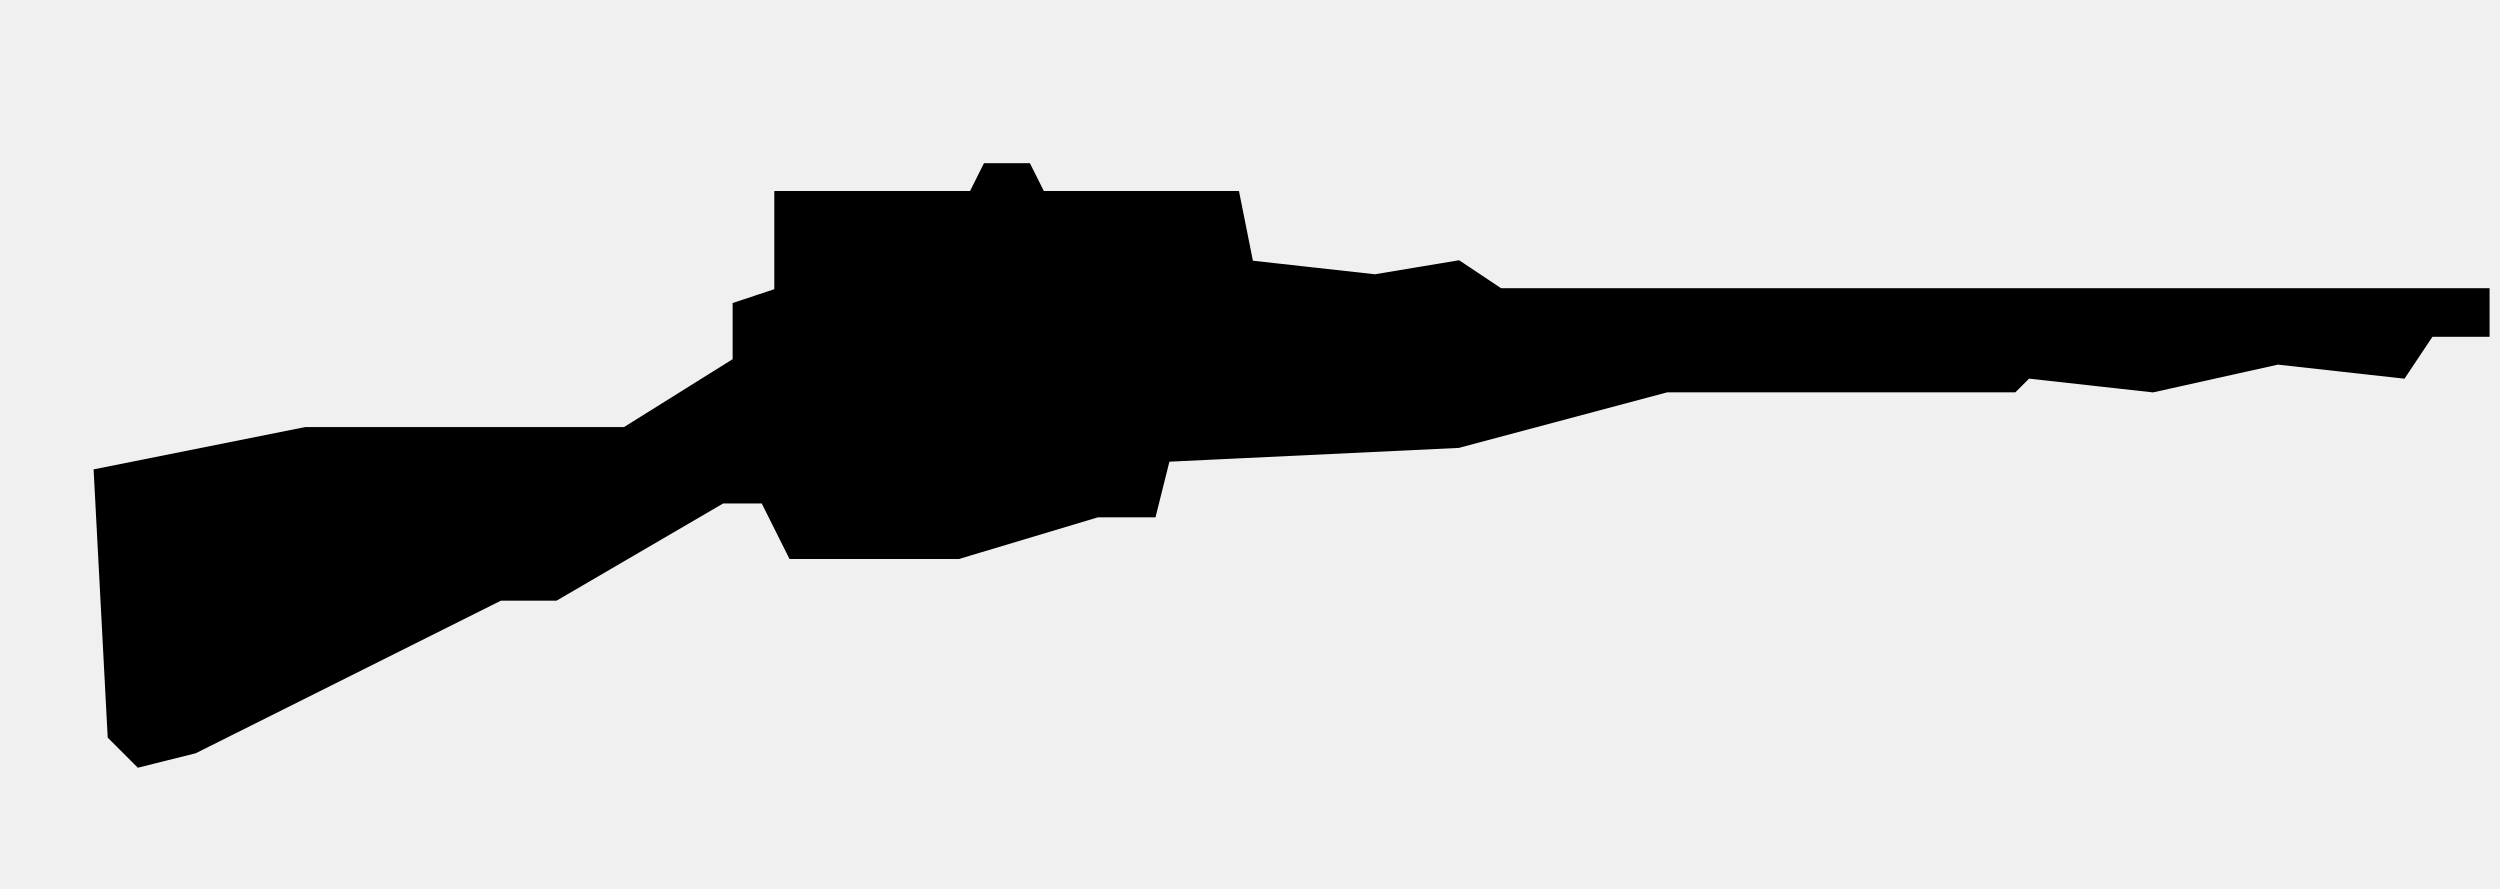
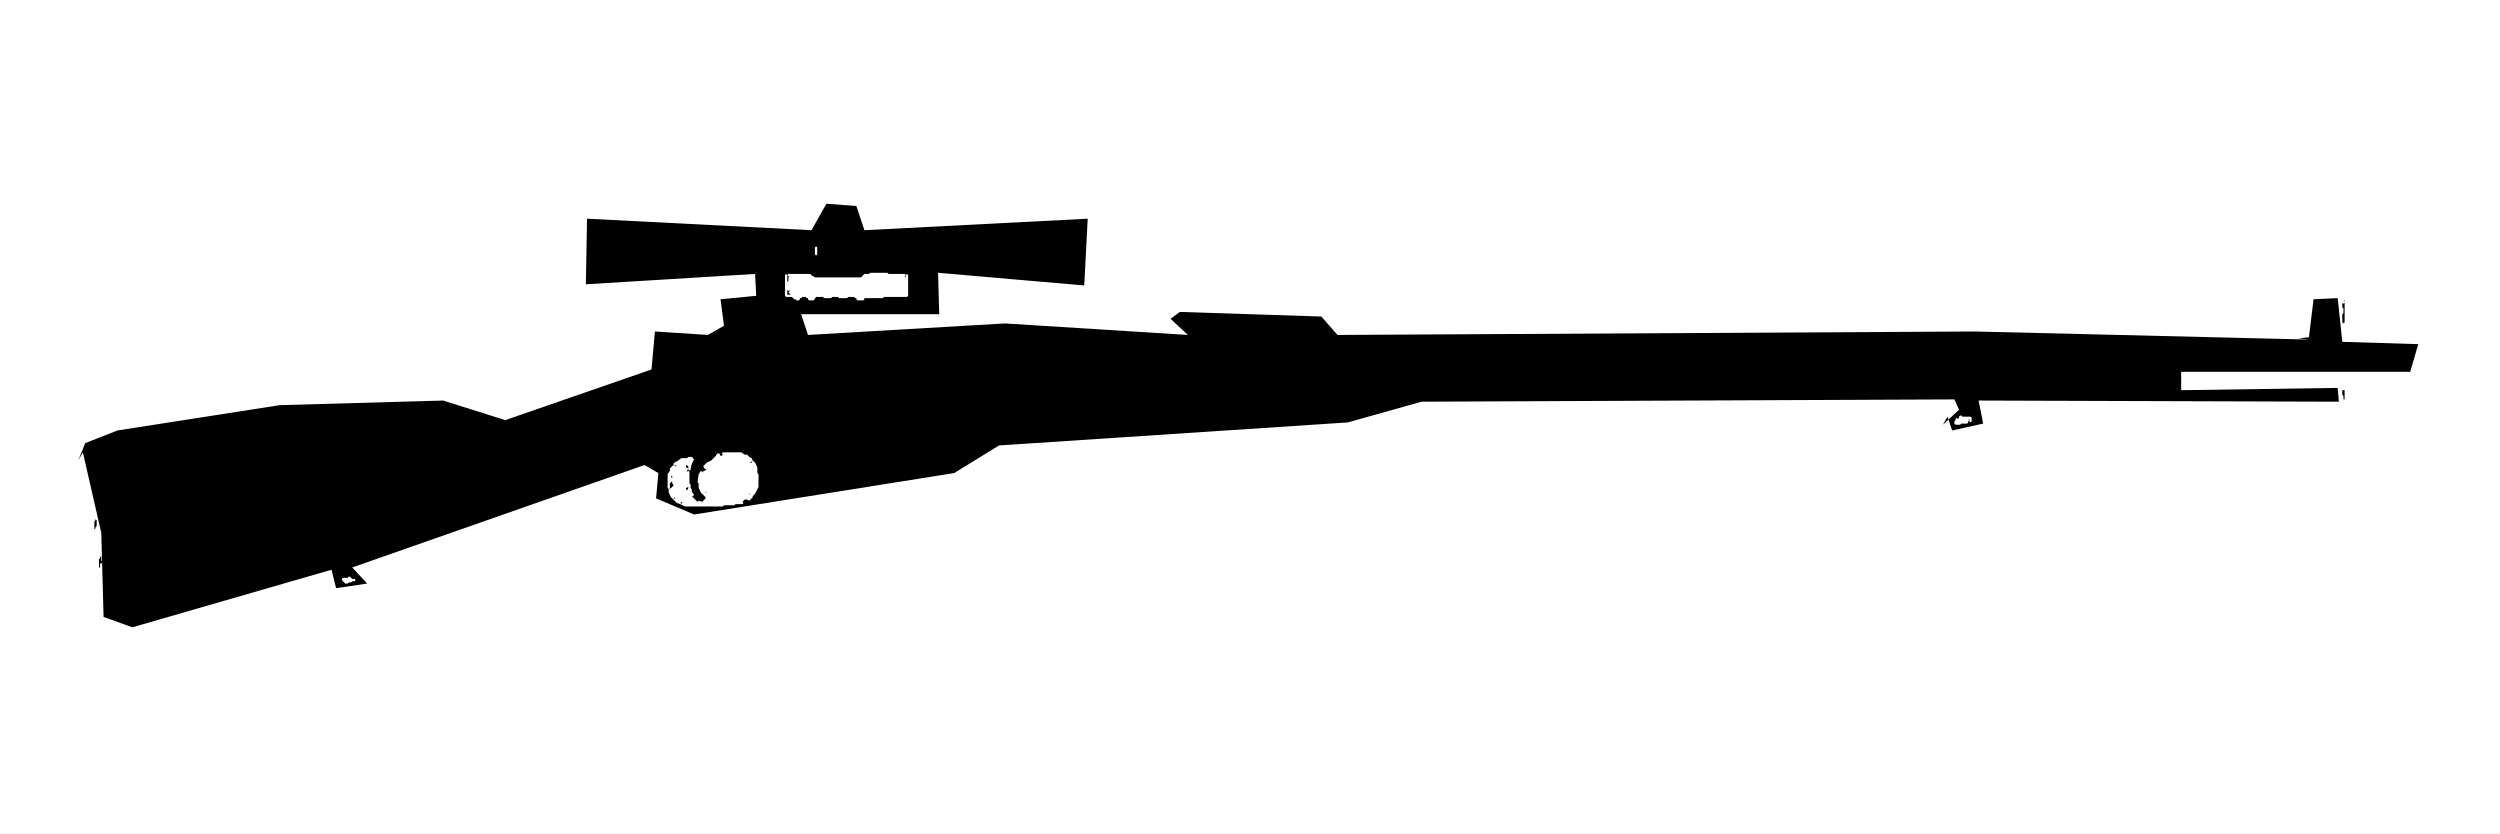
- <svg xmlns="http://www.w3.org/2000/svg" viewBox="0 0 180 64" width="180" height="64">
-   <path d="M 8.00 53.00 L 10.00 55.00 L 14.00 54.00 L 36.00 43.00 L 40.00 43.00 L 52.00 36.00 L 55.00 36.00 L 57.00 40.00 L 69.00 40.00 L 79.00 37.00 L 83.00 37.00 L 84.00 33.00 L 105.00 32.00 L 120.00 28.00 L 145.00 28.00 L 146.00 27.00 L 155.00 28.00 L 164.00 26.00 L 173.00 27.00 L 175.00 24.00 L 179.00 24.00 L 179.00 21.00 L 108.00 21.00 L 105.00 19.00 L 99.00 20.00 L 90.00 19.00 L 89.00 14.00 L 75.00 14.00 L 74.00 12.00 L 71.00 12.00 L 70.00 14.00 L 56.00 14.00 L 56.00 21.00 L 53.00 22.00 L 53.00 26.00 L 45.00 31.00 L 22.00 31.00 L 7.00 34.00 Z" fill="#000000" stroke="#000000" stroke-width="0.5" fill-rule="evenodd" clip-rule="evenodd" />
+ <svg xmlns="http://www.w3.org/2000/svg" width="2172" height="724" viewBox="0 0 2172 724">
+   <rect width="100%" height="100%" fill="white" />
+   <path d="M 88,479 L 88,483 L 87,484 L 87,485 L 86,486 L 86,493 L 87,493 L 87,490 L 88,489 L 89,490 L 89,495 L 89,488 L 88,487 Z" fill="black" fill-rule="evenodd" />
+   <path d="M 83,451 L 83,452 L 82,453 L 82,460 L 83,459 L 83,458 L 84,457 L 84,452 Z" fill="black" fill-rule="evenodd" />
+   <path d="M 2035,339 L 2035,343 L 2036,344 L 2036,347 L 2037,347 L 2037,339 Z" fill="black" fill-rule="evenodd" />
+   <path d="M 2037,261 L 2036,261 L 2037,262 L 2037,263 L 2036,264 L 2035,263 L 2035,267 L 2036,268 L 2036,272 L 2035,273 L 2035,280 L 2036,281 L 2037,280 Z" fill="black" fill-rule="evenodd" />
+   <path d="M 68,400 L 72,393 L 88,463 L 90,536 L 115,545 L 288,495 L 292,511 L 319,507 L 306,493 L 560,404 L 572,411 L 570,433 L 603,447 L 829,411 L 868,387 L 1171,367 L 1235,349 L 1698,347 L 1702,356 L 1688,369 L 1692,362 L 1696,374 L 1723,368 L 1719,348 L 2032,349 L 2031,337 L 1895,339 L 1895,323 L 2094,323 L 2101,299 L 2035,297 L 2031,259 L 2010,260 L 2006,293 L 1997,294 L 2006,295 L 1716,288 L 1162,291 L 1148,275 L 1025,271 L 1017,277 L 1032,291 L 873,281 L 702,291 L 696,273 L 816,273 L 815,237 L 942,248 L 945,190 L 751,200 L 744,179 L 718,177 L 705,200 L 510,190 L 509,247 L 656,238 L 657,257 L 626,260 L 629,283 L 615,291 L 569,288 L 566,321 L 439,365 L 385,348 L 243,352 L 102,374 L 74,385 Z M 297,503 L 298,502 L 302,502 L 303,501 L 304,501 L 306,503 L 308,503 L 309,504 L 308,505 L 306,505 L 305,506 L 303,506 L 302,507 L 300,507 L 298,505 L 299,504 L 298,505 L 297,504 Z M 658,406 L 658,411 L 659,412 L 659,423 L 656,429 L 654,431 L 652,429 L 651,429 L 651,430 L 652,429 L 654,431 L 654,432 L 651,435 L 649,434 L 647,434 L 645,436 L 641,436 L 645,436 L 646,437 L 645,438 L 639,438 L 638,439 L 629,439 L 628,440 L 595,440 L 591,438 L 593,437 L 592,436 L 591,436 L 592,437 L 591,438 L 588,437 L 585,434 L 586,433 L 588,433 L 587,433 L 585,431 L 586,432 L 585,434 L 583,432 L 581,428 L 581,425 L 583,424 L 585,422 L 585,421 L 584,420 L 584,413 L 583,414 L 584,416 L 584,418 L 582,420 L 582,424 L 581,425 L 580,424 L 580,412 L 582,409 L 582,407 L 585,404 L 586,405 L 588,405 L 587,404 L 586,405 L 585,403 L 587,401 L 588,401 L 592,398 L 597,398 L 598,397 L 601,397 L 603,399 L 601,403 L 600,408 L 599,409 L 598,408 L 598,405 L 599,404 L 598,405 L 596,404 L 596,406 L 598,407 L 597,409 L 597,413 L 597,410 L 598,409 L 599,410 L 599,420 L 598,421 L 598,423 L 596,424 L 596,425 L 597,426 L 598,424 L 598,421 L 599,420 L 600,421 L 600,424 L 601,425 L 601,427 L 603,430 L 601,432 L 600,432 L 602,432 L 606,436 L 607,435 L 610,436 L 613,433 L 613,432 L 611,430 L 613,428 L 614,428 L 613,427 L 613,428 L 611,430 L 609,428 L 607,424 L 607,420 L 606,419 L 607,412 L 609,409 L 610,410 L 614,408 L 612,407 L 611,405 L 614,402 L 618,400 L 622,396 L 623,394 L 625,394 L 626,396 L 627,396 L 628,395 L 627,394 L 628,393 L 644,393 L 647,395 L 649,395 L 651,397 L 649,398 L 648,397 L 649,398 L 651,397 L 653,398 L 654,400 L 653,401 L 652,400 L 653,401 L 651,402 L 653,402 L 654,400 L 656,402 Z M 1698,368 L 1698,366 L 1699,365 L 1699,364 L 1700,363 L 1701,364 L 1702,363 L 1702,362 L 1703,361 L 1704,361 L 1705,362 L 1712,362 L 1713,363 L 1713,366 L 1712,367 L 1711,366 L 1711,364 L 1706,364 L 1710,364 L 1711,365 L 1710,366 L 1710,367 L 1709,368 L 1704,368 L 1703,369 L 1699,369 Z M 685,244 L 686,245 L 686,252 L 685,253 L 684,252 L 684,245 Z M 789,239 L 789,257 L 788,258 L 768,258 L 767,259 L 751,259 L 751,260 L 750,261 L 745,261 L 744,260 L 744,259 L 743,259 L 742,258 L 737,258 L 736,259 L 729,259 L 728,258 L 723,258 L 722,259 L 716,259 L 715,258 L 709,258 L 707,261 L 703,261 L 702,260 L 702,259 L 701,259 L 700,258 L 697,258 L 696,259 L 695,259 L 695,260 L 694,261 L 692,261 L 691,260 L 690,260 L 688,258 L 683,258 L 682,257 L 682,239 L 683,238 L 684,239 L 684,256 L 687,256 L 685,254 L 686,253 L 686,245 L 685,244 L 685,241 L 686,240 L 688,240 L 685,240 L 684,239 L 685,238 L 704,238 L 706,240 L 707,240 L 708,241 L 748,241 L 751,238 L 755,238 L 756,237 L 771,237 L 772,238 L 786,238 L 787,239 L 786,240 L 783,240 L 786,240 L 787,241 L 787,243 L 787,239 L 788,238 Z M 709,214 L 710,215 L 710,221 L 709,222 L 708,221 L 708,215 Z" fill="black" fill-rule="evenodd" />
</svg>
